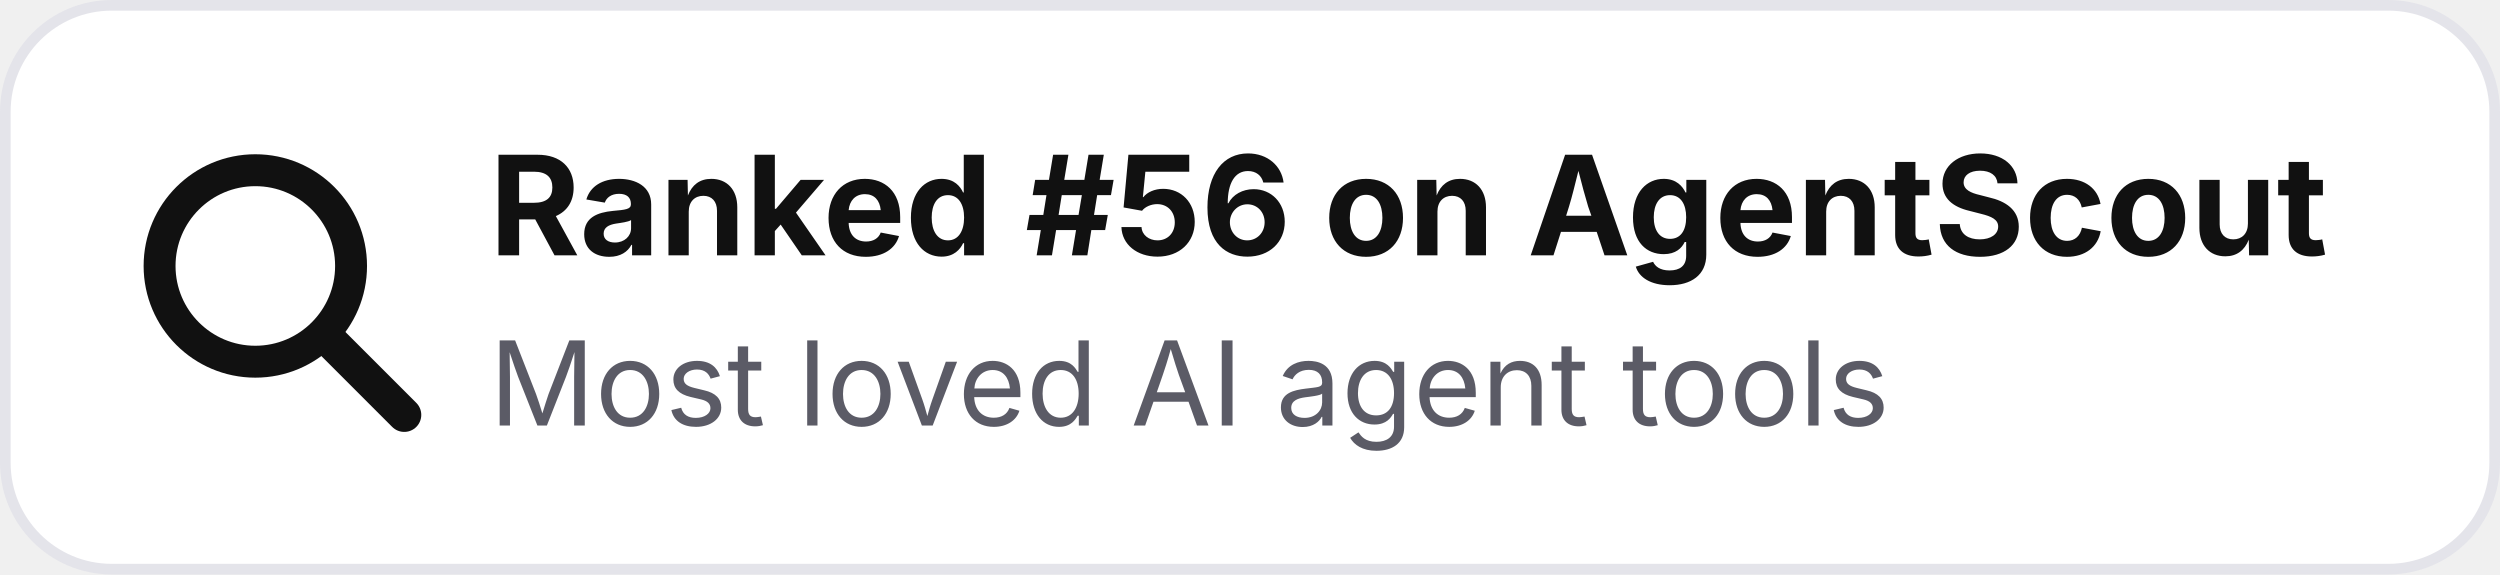
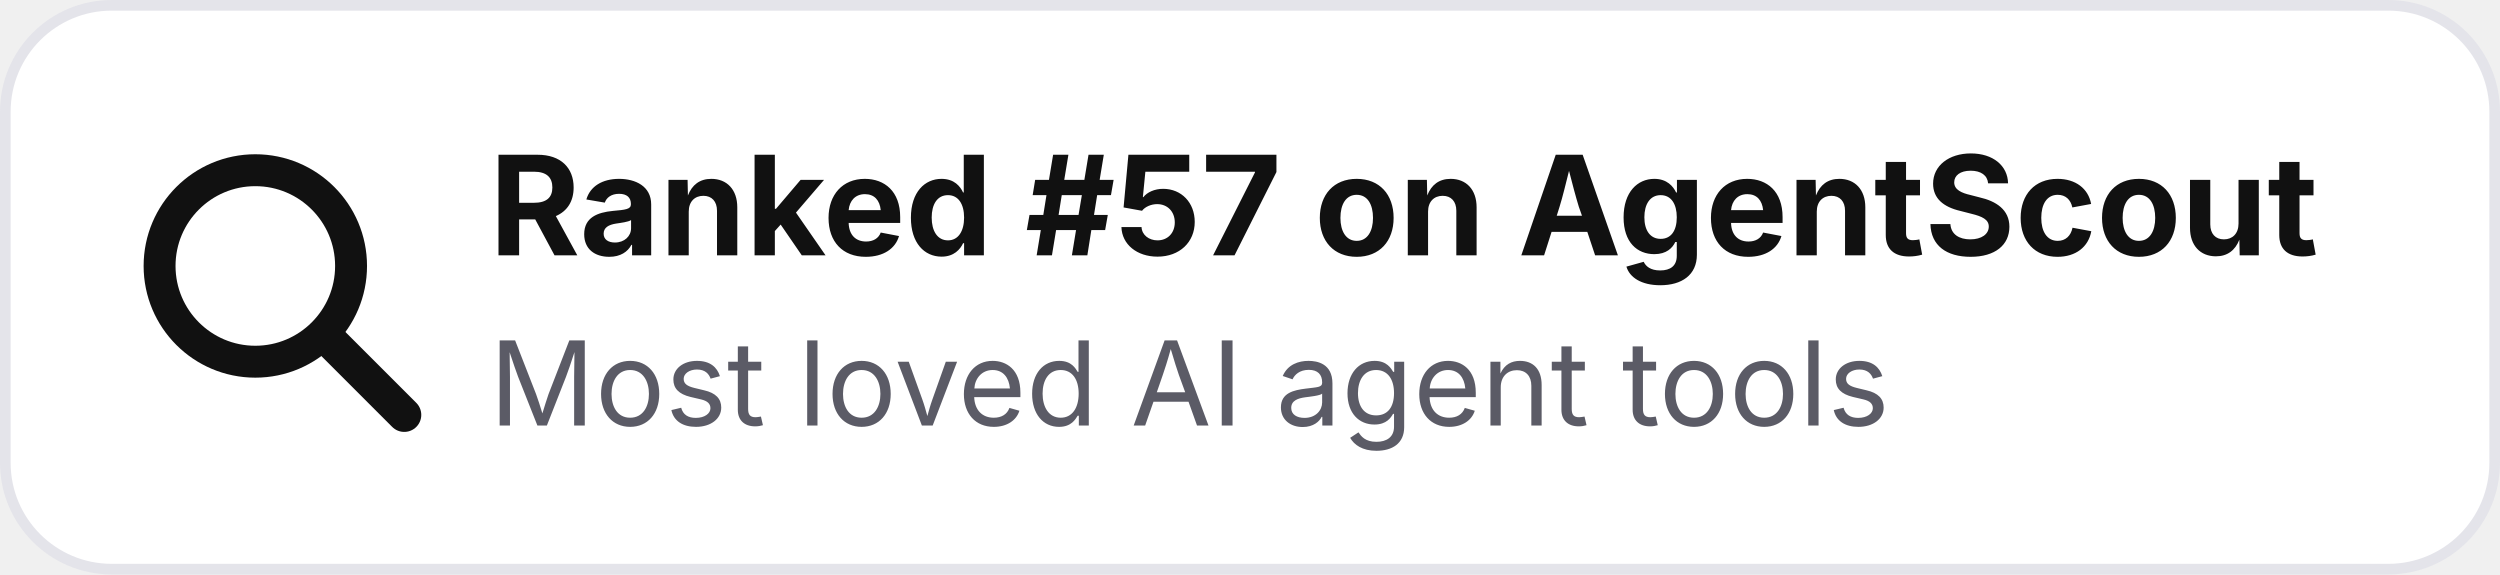
- <svg xmlns="http://www.w3.org/2000/svg" width="235" height="54" viewBox="0 0 235 54" role="img" aria-label="Ranked #56 on AgentScout">
+ <svg xmlns="http://www.w3.org/2000/svg" width="235" height="54" viewBox="0 0 235 54" role="img" aria-label="Ranked #57 on AgentScout">
  <rect x=".5" y=".5" width="234" height="53" rx="10" fill="#ffffff" stroke="#e4e4ea" />
  <circle cx="24" cy="25" r="9" fill="none" stroke="#111111" stroke-width="3" />
  <path d="M31 32l7 7" stroke="#111111" stroke-width="3.2" stroke-linecap="round" />
-   <text x="46" y="24" font-family="Inter,Segoe UI,Arial,sans-serif" font-size="13" font-weight="700" fill="#111111">Ranked #56 on AgentScout</text>
+   <text x="46" y="24" font-family="Inter,Segoe UI,Arial,sans-serif" font-size="13" font-weight="700" fill="#111111">Ranked #57 on AgentScout</text>
  <text x="46" y="40" font-family="Inter,Segoe UI,Arial,sans-serif" font-size="11" fill="#5b5b66">Most loved AI agent tools</text>
</svg>
